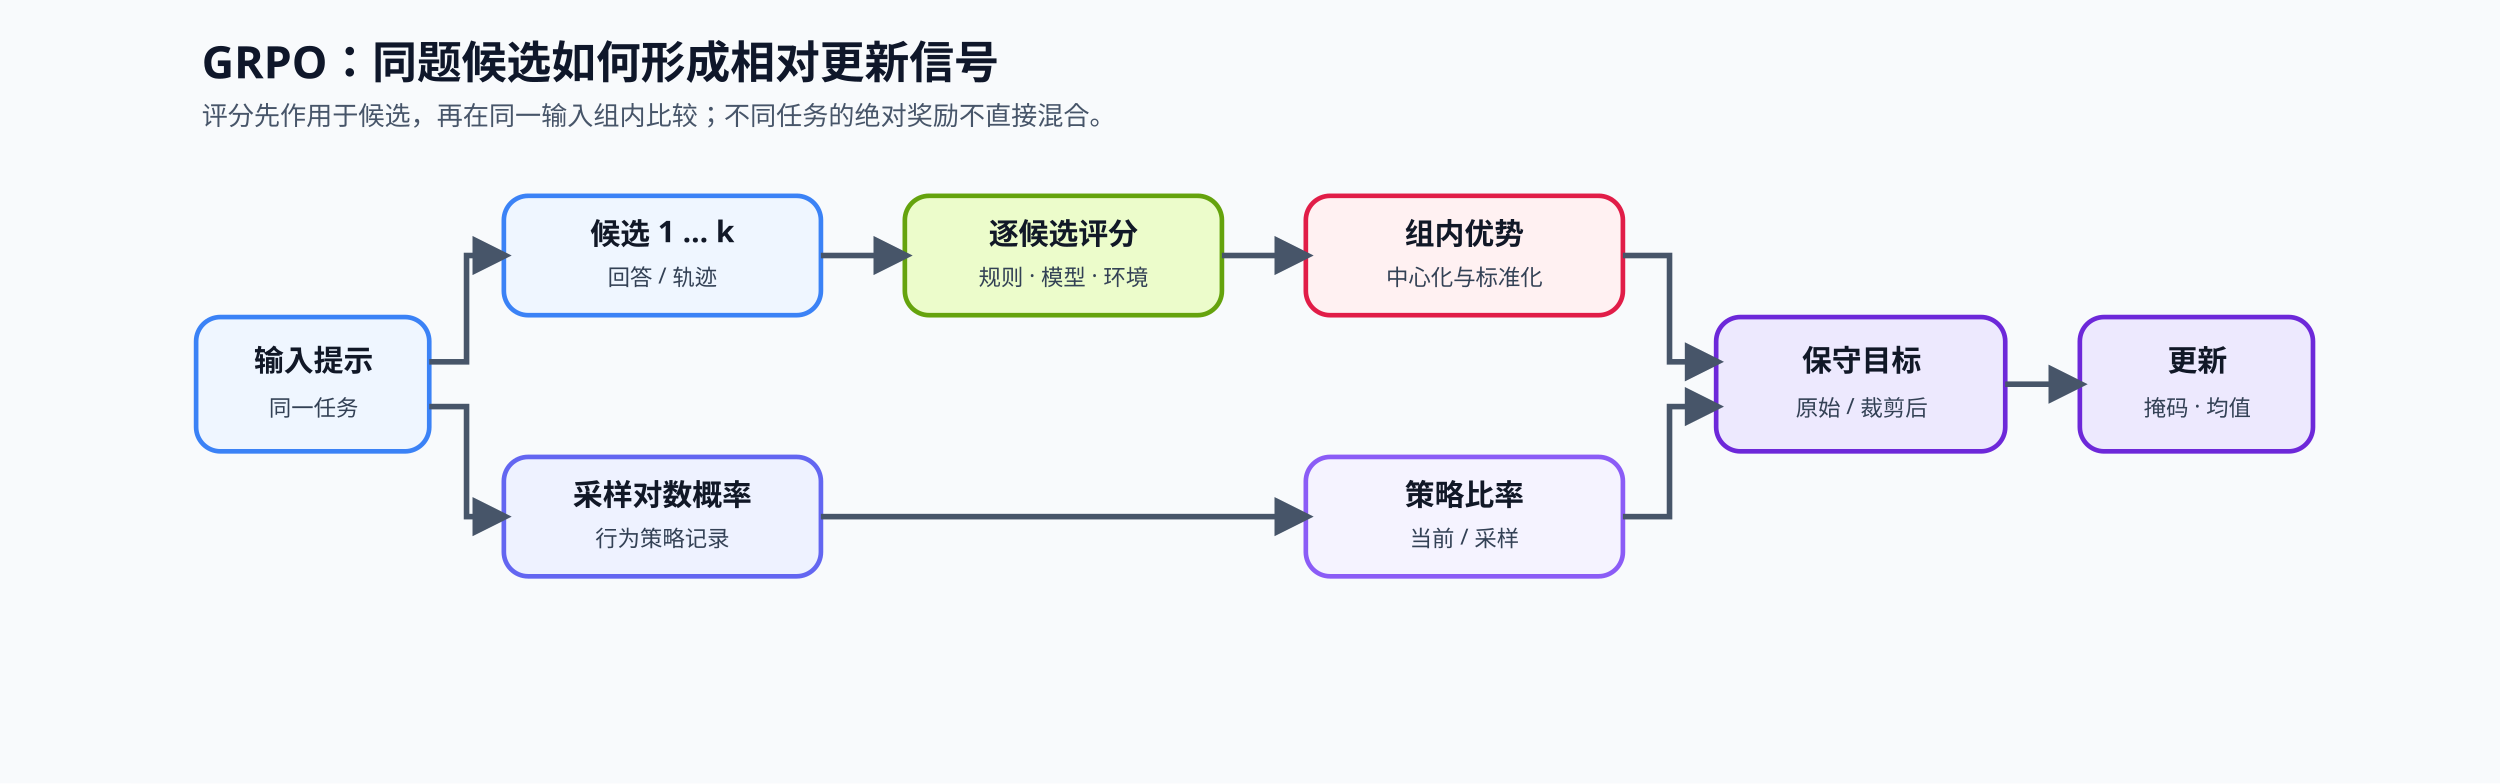
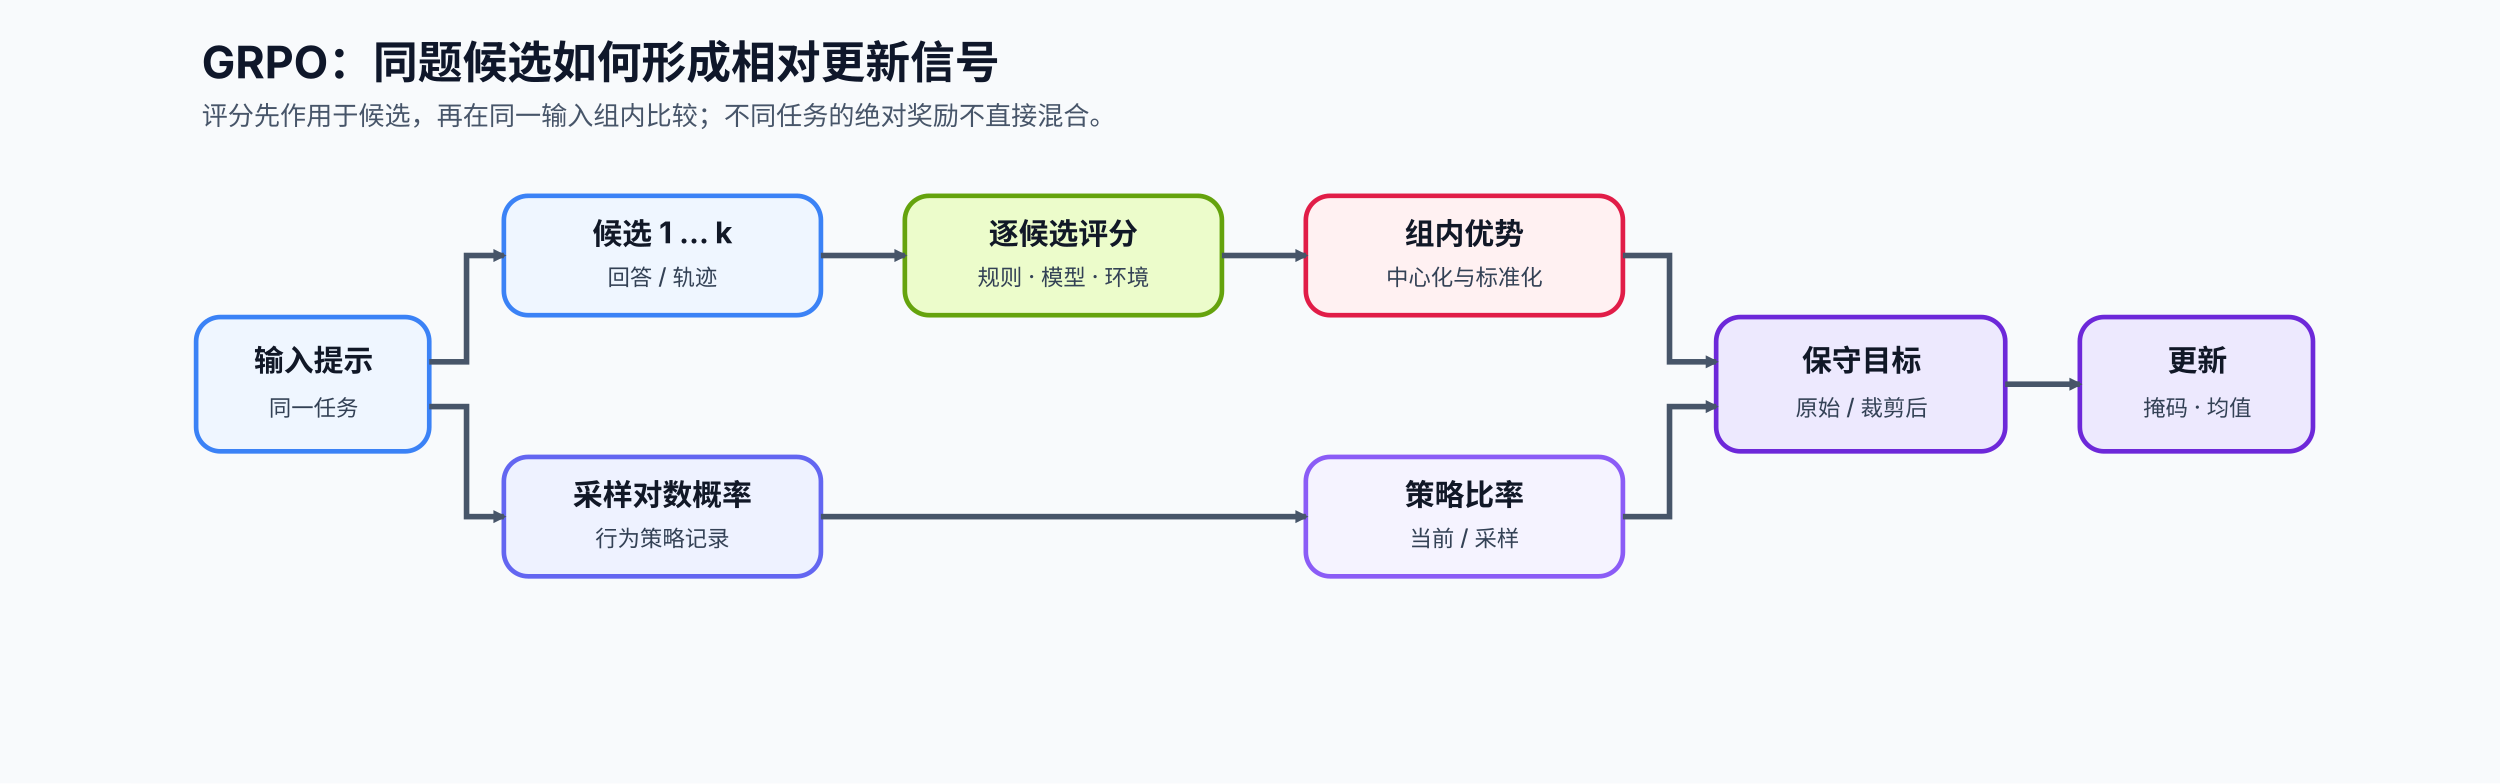
<svg xmlns="http://www.w3.org/2000/svg" width="1500" height="470" viewBox="0 0 1500 470" role="img" aria-labelledby="title desc">
  <defs>
-     <marker id="a" viewBox="0 0 10 10" refX="8" refY="5" markerWidth="7" markerHeight="7" orient="auto">
+     <marker id="a" viewBox="0 0 10 10" refX="8" refY="5" markerWidth="7" markerHeight="7" orient="auto" markerUnits="userSpaceOnUse">
      <path d="M0 0L10 5L0 10Z" fill="#475569" />
    </marker>
-     <style>.h{font:700 24px "Noto Sans SC","Microsoft YaHei",sans-serif;fill:#0f172a}.s{font:500 14px "Noto Sans SC","Microsoft YaHei",sans-serif;fill:#475569}.l{font:700 16px "Noto Sans SC","Microsoft YaHei",sans-serif;fill:#111827}.b{font:500 12px "Noto Sans SC","Microsoft YaHei",sans-serif;fill:#334155}.box{stroke-width:2.5;rx:13}.f{stroke:#475569;stroke-width:3;fill:none;marker-end:url(#a)}</style>
+     <style>.h{font-family:"Inter","Noto Sans CJK SC",sans-serif;font-size:24px;font-weight:700;fill:#0f172a}.s{font-family:"Inter","Noto Sans CJK SC",sans-serif;font-size:14px;font-weight:500;fill:#475569}.l{font-family:"Inter","Noto Sans CJK SC",sans-serif;font-size:16px;font-weight:700;fill:#111827}.b{font-family:"Inter","Noto Sans CJK SC",sans-serif;font-size:12px;font-weight:500;fill:#334155}.box{stroke-width:2.5;rx:13}.f{stroke:#475569;stroke-width:3;fill:none;marker-end:url(#a)}</style>
  </defs>
  <rect width="1500" height="470" fill="#f8fafc" />
  <g transform="translate(78.5 0) scale(1.119048)">
    <rect width="1200" height="420" fill="#f8fafc" />
    <text x="38" y="42" class="h">GRPO：同题候选如何形成相对更新信号</text>
    <text x="38" y="67" class="s">评分先作用于候选，再在同一输入组内比较；不同任务的绝对奖励不直接混合。</text>
    <rect x="35" y="170" width="125" height="72" class="box" fill="#eff6ff" stroke="#3b82f6" />
    <text x="98" y="199" text-anchor="middle" class="l">输入提示</text>
    <text x="98" y="223" text-anchor="middle" class="b">同一任务</text>
    <rect x="200" y="105" width="170" height="64" class="box" fill="#eff6ff" stroke="#3b82f6" />
    <text x="285" y="131" text-anchor="middle" class="l">候选 1 … k</text>
    <text x="285" y="153" text-anchor="middle" class="b">回答 / 轨迹</text>
    <rect x="200" y="245" width="170" height="64" class="box" fill="#eef2ff" stroke="#6366f1" />
    <text x="285" y="271" text-anchor="middle" class="l">采样对数概率</text>
    <text x="285" y="293" text-anchor="middle" class="b">行为策略记录</text>
    <rect x="415" y="105" width="170" height="64" class="box" fill="#ecfccb" stroke="#65a30d" />
    <text x="500" y="131" text-anchor="middle" class="l">逐候选评分</text>
    <text x="500" y="153" text-anchor="middle" class="b">规则 · 模型 · 环境</text>
    <rect x="630" y="105" width="170" height="64" class="box" fill="#fff1f2" stroke="#e11d48" />
    <text x="715" y="131" text-anchor="middle" class="l">组内优势</text>
    <text x="715" y="153" text-anchor="middle" class="b">中心化与标准化</text>
    <rect x="630" y="245" width="170" height="64" class="box" fill="#f5f3ff" stroke="#8b5cf6" />
    <text x="715" y="271" text-anchor="middle" class="l">策略比率</text>
    <text x="715" y="293" text-anchor="middle" class="b">当前 / 采样</text>
    <rect x="850" y="170" width="155" height="72" class="box" fill="#ede9fe" stroke="#6d28d9" />
    <text x="928" y="199" text-anchor="middle" class="l">保守目标</text>
    <text x="928" y="223" text-anchor="middle" class="b">原始 / 裁剪后</text>
    <rect x="1045" y="170" width="125" height="72" class="box" fill="#ede9fe" stroke="#6d28d9" />
    <text x="1108" y="199" text-anchor="middle" class="l">更新</text>
    <text x="1108" y="223" text-anchor="middle" class="b">掩码 · 均值</text>
    <path d="M160 194H180V137H200" class="f" />
    <path d="M160 218H180V277H200" class="f" />
    <path d="M370 137H415" class="f" />
    <path d="M585 137H630" class="f" />
    <path d="M370 277H630" class="f" />
    <path d="M800 137H825V194H850" class="f" />
    <path d="M800 277H825V218H850" class="f" />
    <path d="M1005 206H1045" class="f" />
  </g>
</svg>
